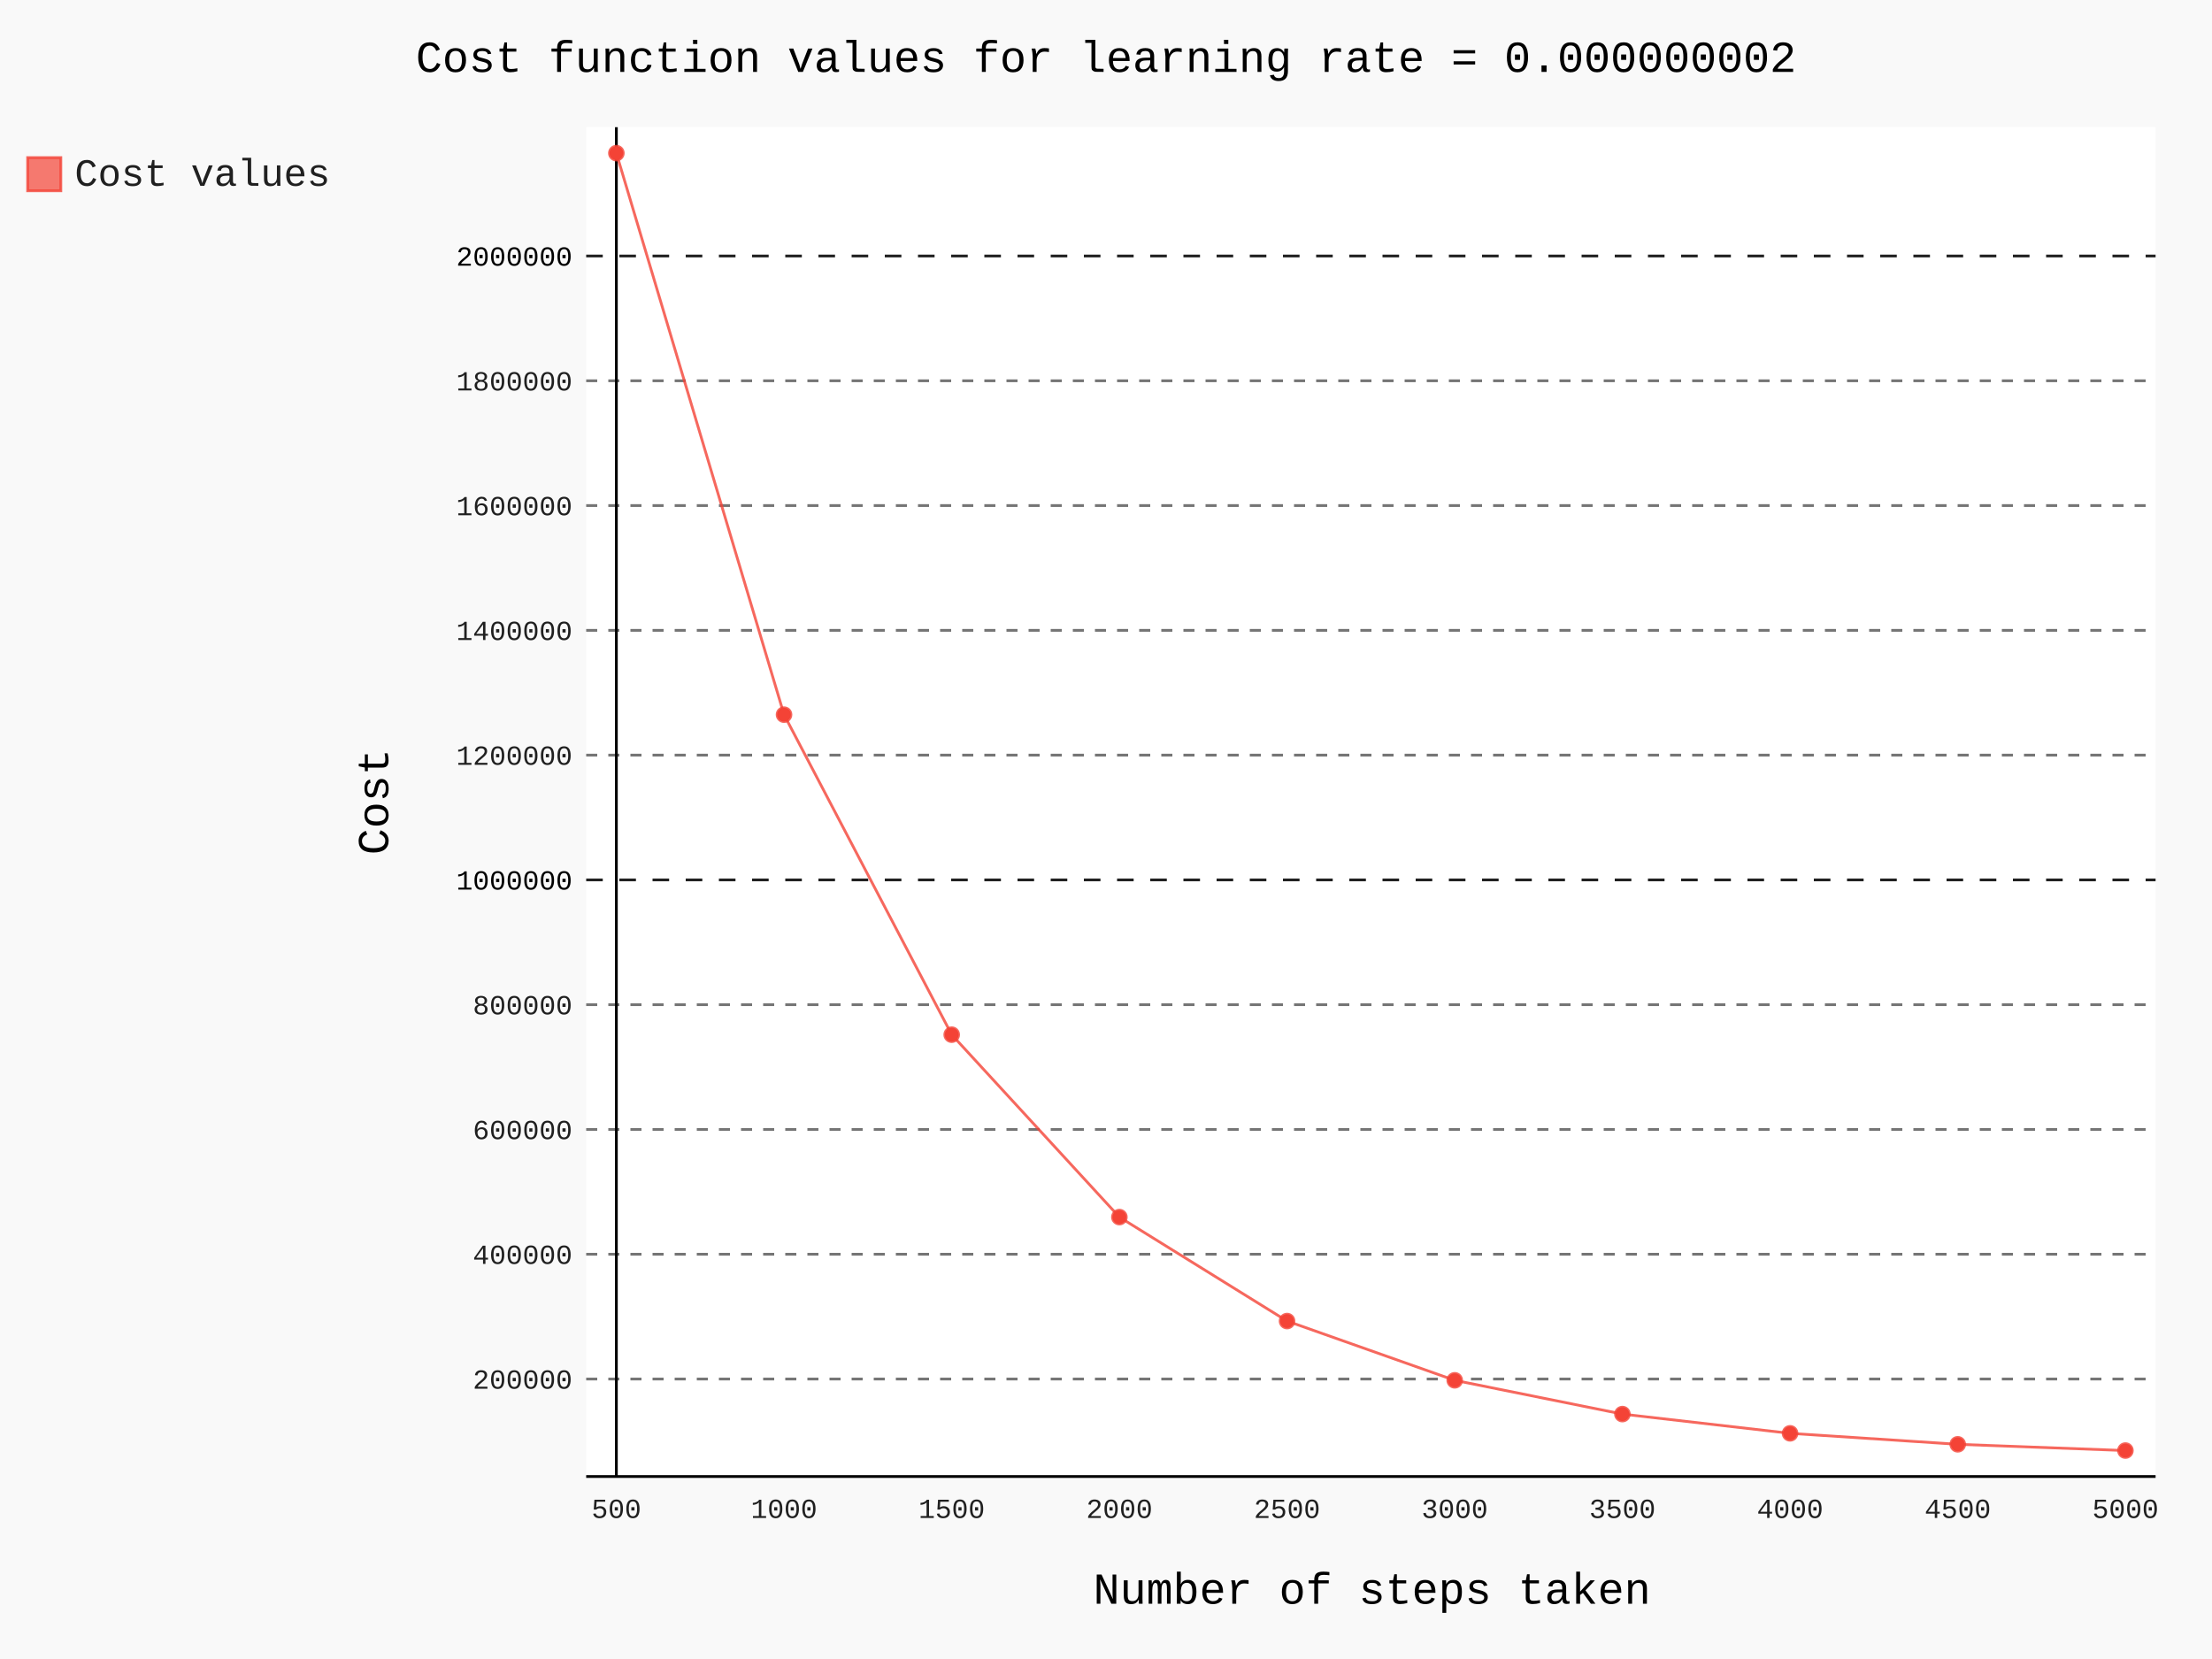
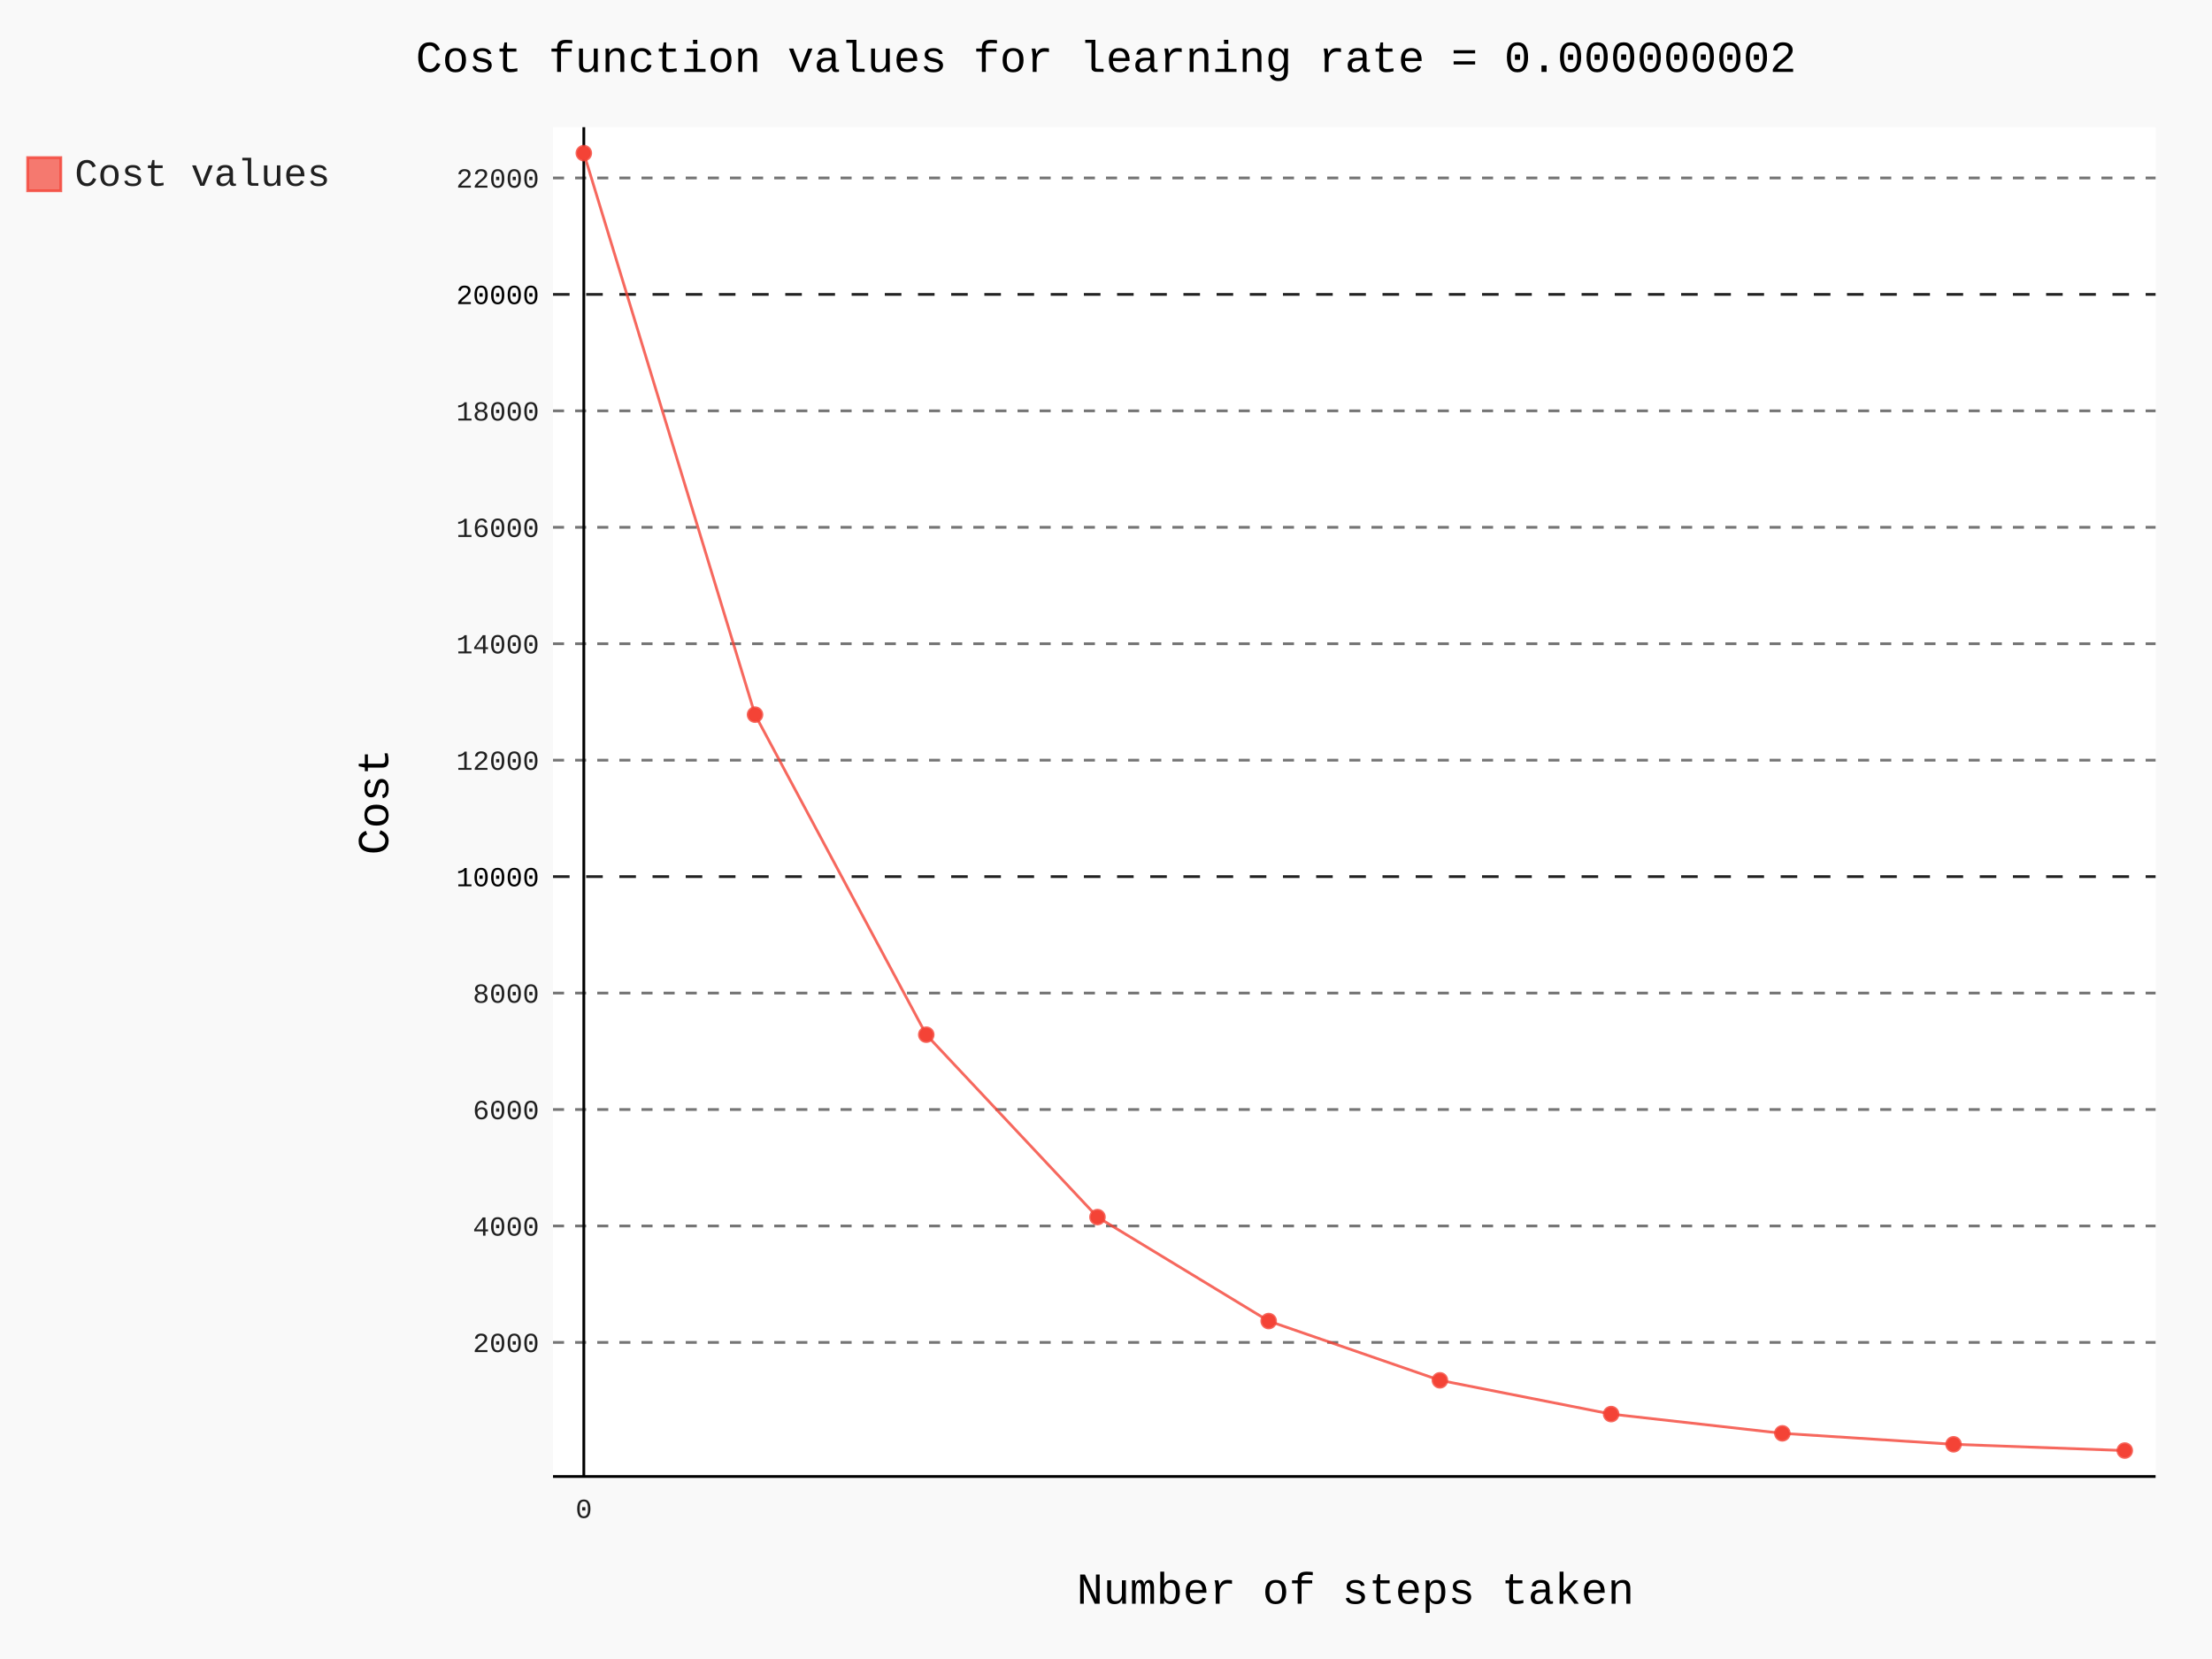
- <svg xmlns="http://www.w3.org/2000/svg" class="pygal-chart" id="chart-37b55b64-8c59-4083-83af-e5bbfdc61d19" viewBox="0 0 800 600">
+ <svg xmlns="http://www.w3.org/2000/svg" class="pygal-chart" id="chart-bfe2f053-63ec-49e4-ba18-09e02ab72bb2" viewBox="0 0 800 600">
  <defs>
-     <style type="text/css">#chart-37b55b64-8c59-4083-83af-e5bbfdc61d19{-webkit-user-select:none;-webkit-font-smoothing:antialiased;font-family:Consolas,"Liberation Mono",Menlo,Courier,monospace}#chart-37b55b64-8c59-4083-83af-e5bbfdc61d19 .title{font-family:Consolas,"Liberation Mono",Menlo,Courier,monospace;font-size:16px}#chart-37b55b64-8c59-4083-83af-e5bbfdc61d19 .legends .legend text{font-family:Consolas,"Liberation Mono",Menlo,Courier,monospace;font-size:14px}#chart-37b55b64-8c59-4083-83af-e5bbfdc61d19 .axis text{font-family:Consolas,"Liberation Mono",Menlo,Courier,monospace;font-size:10px}#chart-37b55b64-8c59-4083-83af-e5bbfdc61d19 .axis text.major{font-family:Consolas,"Liberation Mono",Menlo,Courier,monospace;font-size:10px}#chart-37b55b64-8c59-4083-83af-e5bbfdc61d19 .text-overlay text.value{font-family:Consolas,"Liberation Mono",Menlo,Courier,monospace;font-size:16px}#chart-37b55b64-8c59-4083-83af-e5bbfdc61d19 .text-overlay text.label{font-family:Consolas,"Liberation Mono",Menlo,Courier,monospace;font-size:10px}#chart-37b55b64-8c59-4083-83af-e5bbfdc61d19 .tooltip{font-family:Consolas,"Liberation Mono",Menlo,Courier,monospace;font-size:14px}#chart-37b55b64-8c59-4083-83af-e5bbfdc61d19 text.no_data{font-family:Consolas,"Liberation Mono",Menlo,Courier,monospace;font-size:64px}
- #chart-37b55b64-8c59-4083-83af-e5bbfdc61d19{background-color:rgba(249,249,249,1)}#chart-37b55b64-8c59-4083-83af-e5bbfdc61d19 path,#chart-37b55b64-8c59-4083-83af-e5bbfdc61d19 line,#chart-37b55b64-8c59-4083-83af-e5bbfdc61d19 rect,#chart-37b55b64-8c59-4083-83af-e5bbfdc61d19 circle{-webkit-transition:150ms;-moz-transition:150ms;transition:150ms}#chart-37b55b64-8c59-4083-83af-e5bbfdc61d19 .graph &gt; .background{fill:rgba(249,249,249,1)}#chart-37b55b64-8c59-4083-83af-e5bbfdc61d19 .plot &gt; .background{fill:rgba(255,255,255,1)}#chart-37b55b64-8c59-4083-83af-e5bbfdc61d19 .graph{fill:rgba(0,0,0,.87)}#chart-37b55b64-8c59-4083-83af-e5bbfdc61d19 text.no_data{fill:rgba(0,0,0,1)}#chart-37b55b64-8c59-4083-83af-e5bbfdc61d19 .title{fill:rgba(0,0,0,1)}#chart-37b55b64-8c59-4083-83af-e5bbfdc61d19 .legends .legend text{fill:rgba(0,0,0,.87)}#chart-37b55b64-8c59-4083-83af-e5bbfdc61d19 .legends .legend:hover text{fill:rgba(0,0,0,1)}#chart-37b55b64-8c59-4083-83af-e5bbfdc61d19 .axis .line{stroke:rgba(0,0,0,1)}#chart-37b55b64-8c59-4083-83af-e5bbfdc61d19 .axis .guide.line{stroke:rgba(0,0,0,.54)}#chart-37b55b64-8c59-4083-83af-e5bbfdc61d19 .axis .major.line{stroke:rgba(0,0,0,.87)}#chart-37b55b64-8c59-4083-83af-e5bbfdc61d19 .axis text.major{fill:rgba(0,0,0,1)}#chart-37b55b64-8c59-4083-83af-e5bbfdc61d19 .axis.y .guides:hover .guide.line,#chart-37b55b64-8c59-4083-83af-e5bbfdc61d19 .line-graph .axis.x .guides:hover .guide.line,#chart-37b55b64-8c59-4083-83af-e5bbfdc61d19 .stackedline-graph .axis.x .guides:hover .guide.line,#chart-37b55b64-8c59-4083-83af-e5bbfdc61d19 .xy-graph .axis.x .guides:hover .guide.line{stroke:rgba(0,0,0,1)}#chart-37b55b64-8c59-4083-83af-e5bbfdc61d19 .axis .guides:hover text{fill:rgba(0,0,0,1)}#chart-37b55b64-8c59-4083-83af-e5bbfdc61d19 .reactive{fill-opacity:.7;stroke-opacity:.8}#chart-37b55b64-8c59-4083-83af-e5bbfdc61d19 .ci{stroke:rgba(0,0,0,.87)}#chart-37b55b64-8c59-4083-83af-e5bbfdc61d19 .reactive.active,#chart-37b55b64-8c59-4083-83af-e5bbfdc61d19 .active .reactive{fill-opacity:.8;stroke-opacity:.9;stroke-width:4}#chart-37b55b64-8c59-4083-83af-e5bbfdc61d19 .ci .reactive.active{stroke-width:1.5}#chart-37b55b64-8c59-4083-83af-e5bbfdc61d19 .series text{fill:rgba(0,0,0,1)}#chart-37b55b64-8c59-4083-83af-e5bbfdc61d19 .tooltip rect{fill:rgba(255,255,255,1);stroke:rgba(0,0,0,1);-webkit-transition:opacity 150ms;-moz-transition:opacity 150ms;transition:opacity 150ms}#chart-37b55b64-8c59-4083-83af-e5bbfdc61d19 .tooltip .label{fill:rgba(0,0,0,.87)}#chart-37b55b64-8c59-4083-83af-e5bbfdc61d19 .tooltip .label{fill:rgba(0,0,0,.87)}#chart-37b55b64-8c59-4083-83af-e5bbfdc61d19 .tooltip .legend{font-size:.8em;fill:rgba(0,0,0,.54)}#chart-37b55b64-8c59-4083-83af-e5bbfdc61d19 .tooltip .x_label{font-size:.6em;fill:rgba(0,0,0,1)}#chart-37b55b64-8c59-4083-83af-e5bbfdc61d19 .tooltip .xlink{font-size:.5em;text-decoration:underline}#chart-37b55b64-8c59-4083-83af-e5bbfdc61d19 .tooltip .value{font-size:1.5em}#chart-37b55b64-8c59-4083-83af-e5bbfdc61d19 .bound{font-size:.5em}#chart-37b55b64-8c59-4083-83af-e5bbfdc61d19 .max-value{font-size:.75em;fill:rgba(0,0,0,.54)}#chart-37b55b64-8c59-4083-83af-e5bbfdc61d19 .map-element{fill:rgba(255,255,255,1);stroke:rgba(0,0,0,.54) !important}#chart-37b55b64-8c59-4083-83af-e5bbfdc61d19 .map-element .reactive{fill-opacity:inherit;stroke-opacity:inherit}#chart-37b55b64-8c59-4083-83af-e5bbfdc61d19 .color-0,#chart-37b55b64-8c59-4083-83af-e5bbfdc61d19 .color-0 a:visited{stroke:#F44336;fill:#F44336}#chart-37b55b64-8c59-4083-83af-e5bbfdc61d19 .text-overlay .color-0 text{fill:black}
- #chart-37b55b64-8c59-4083-83af-e5bbfdc61d19 text.no_data{text-anchor:middle}#chart-37b55b64-8c59-4083-83af-e5bbfdc61d19 .guide.line{fill:none}#chart-37b55b64-8c59-4083-83af-e5bbfdc61d19 .centered{text-anchor:middle}#chart-37b55b64-8c59-4083-83af-e5bbfdc61d19 .title{text-anchor:middle}#chart-37b55b64-8c59-4083-83af-e5bbfdc61d19 .legends .legend text{fill-opacity:1}#chart-37b55b64-8c59-4083-83af-e5bbfdc61d19 .axis.x text{text-anchor:middle}#chart-37b55b64-8c59-4083-83af-e5bbfdc61d19 .axis.x:not(.web) text[transform]{text-anchor:start}#chart-37b55b64-8c59-4083-83af-e5bbfdc61d19 .axis.x:not(.web) text[transform].backwards{text-anchor:end}#chart-37b55b64-8c59-4083-83af-e5bbfdc61d19 .axis.y text{text-anchor:end}#chart-37b55b64-8c59-4083-83af-e5bbfdc61d19 .axis.y text[transform].backwards{text-anchor:start}#chart-37b55b64-8c59-4083-83af-e5bbfdc61d19 .axis.y2 text{text-anchor:start}#chart-37b55b64-8c59-4083-83af-e5bbfdc61d19 .axis.y2 text[transform].backwards{text-anchor:end}#chart-37b55b64-8c59-4083-83af-e5bbfdc61d19 .axis .guide.line{stroke-dasharray:4,4}#chart-37b55b64-8c59-4083-83af-e5bbfdc61d19 .axis .major.guide.line{stroke-dasharray:6,6}#chart-37b55b64-8c59-4083-83af-e5bbfdc61d19 .horizontal .axis.y .guide.line,#chart-37b55b64-8c59-4083-83af-e5bbfdc61d19 .horizontal .axis.y2 .guide.line,#chart-37b55b64-8c59-4083-83af-e5bbfdc61d19 .vertical .axis.x .guide.line{opacity:0}#chart-37b55b64-8c59-4083-83af-e5bbfdc61d19 .horizontal .axis.always_show .guide.line,#chart-37b55b64-8c59-4083-83af-e5bbfdc61d19 .vertical .axis.always_show .guide.line{opacity:1 !important}#chart-37b55b64-8c59-4083-83af-e5bbfdc61d19 .axis.y .guides:hover .guide.line,#chart-37b55b64-8c59-4083-83af-e5bbfdc61d19 .axis.y2 .guides:hover .guide.line,#chart-37b55b64-8c59-4083-83af-e5bbfdc61d19 .axis.x .guides:hover .guide.line{opacity:1}#chart-37b55b64-8c59-4083-83af-e5bbfdc61d19 .axis .guides:hover text{opacity:1}#chart-37b55b64-8c59-4083-83af-e5bbfdc61d19 .nofill{fill:none}#chart-37b55b64-8c59-4083-83af-e5bbfdc61d19 .subtle-fill{fill-opacity:.2}#chart-37b55b64-8c59-4083-83af-e5bbfdc61d19 .dot{stroke-width:1px;fill-opacity:1}#chart-37b55b64-8c59-4083-83af-e5bbfdc61d19 .dot.active{stroke-width:5px}#chart-37b55b64-8c59-4083-83af-e5bbfdc61d19 .dot.negative{fill:transparent}#chart-37b55b64-8c59-4083-83af-e5bbfdc61d19 text,#chart-37b55b64-8c59-4083-83af-e5bbfdc61d19 tspan{stroke:none !important}#chart-37b55b64-8c59-4083-83af-e5bbfdc61d19 .series text.active{opacity:1}#chart-37b55b64-8c59-4083-83af-e5bbfdc61d19 .tooltip rect{fill-opacity:.95;stroke-width:.5}#chart-37b55b64-8c59-4083-83af-e5bbfdc61d19 .tooltip text{fill-opacity:1}#chart-37b55b64-8c59-4083-83af-e5bbfdc61d19 .showable{visibility:hidden}#chart-37b55b64-8c59-4083-83af-e5bbfdc61d19 .showable.shown{visibility:visible}#chart-37b55b64-8c59-4083-83af-e5bbfdc61d19 .gauge-background{fill:rgba(229,229,229,1);stroke:none}#chart-37b55b64-8c59-4083-83af-e5bbfdc61d19 .bg-lines{stroke:rgba(249,249,249,1);stroke-width:2px}</style>
+     <style type="text/css">#chart-bfe2f053-63ec-49e4-ba18-09e02ab72bb2{-webkit-user-select:none;-webkit-font-smoothing:antialiased;font-family:Consolas,"Liberation Mono",Menlo,Courier,monospace}#chart-bfe2f053-63ec-49e4-ba18-09e02ab72bb2 .title{font-family:Consolas,"Liberation Mono",Menlo,Courier,monospace;font-size:16px}#chart-bfe2f053-63ec-49e4-ba18-09e02ab72bb2 .legends .legend text{font-family:Consolas,"Liberation Mono",Menlo,Courier,monospace;font-size:14px}#chart-bfe2f053-63ec-49e4-ba18-09e02ab72bb2 .axis text{font-family:Consolas,"Liberation Mono",Menlo,Courier,monospace;font-size:10px}#chart-bfe2f053-63ec-49e4-ba18-09e02ab72bb2 .axis text.major{font-family:Consolas,"Liberation Mono",Menlo,Courier,monospace;font-size:10px}#chart-bfe2f053-63ec-49e4-ba18-09e02ab72bb2 .text-overlay text.value{font-family:Consolas,"Liberation Mono",Menlo,Courier,monospace;font-size:16px}#chart-bfe2f053-63ec-49e4-ba18-09e02ab72bb2 .text-overlay text.label{font-family:Consolas,"Liberation Mono",Menlo,Courier,monospace;font-size:10px}#chart-bfe2f053-63ec-49e4-ba18-09e02ab72bb2 .tooltip{font-family:Consolas,"Liberation Mono",Menlo,Courier,monospace;font-size:14px}#chart-bfe2f053-63ec-49e4-ba18-09e02ab72bb2 text.no_data{font-family:Consolas,"Liberation Mono",Menlo,Courier,monospace;font-size:64px}
+ #chart-bfe2f053-63ec-49e4-ba18-09e02ab72bb2{background-color:rgba(249,249,249,1)}#chart-bfe2f053-63ec-49e4-ba18-09e02ab72bb2 path,#chart-bfe2f053-63ec-49e4-ba18-09e02ab72bb2 line,#chart-bfe2f053-63ec-49e4-ba18-09e02ab72bb2 rect,#chart-bfe2f053-63ec-49e4-ba18-09e02ab72bb2 circle{-webkit-transition:150ms;-moz-transition:150ms;transition:150ms}#chart-bfe2f053-63ec-49e4-ba18-09e02ab72bb2 .graph &gt; .background{fill:rgba(249,249,249,1)}#chart-bfe2f053-63ec-49e4-ba18-09e02ab72bb2 .plot &gt; .background{fill:rgba(255,255,255,1)}#chart-bfe2f053-63ec-49e4-ba18-09e02ab72bb2 .graph{fill:rgba(0,0,0,.87)}#chart-bfe2f053-63ec-49e4-ba18-09e02ab72bb2 text.no_data{fill:rgba(0,0,0,1)}#chart-bfe2f053-63ec-49e4-ba18-09e02ab72bb2 .title{fill:rgba(0,0,0,1)}#chart-bfe2f053-63ec-49e4-ba18-09e02ab72bb2 .legends .legend text{fill:rgba(0,0,0,.87)}#chart-bfe2f053-63ec-49e4-ba18-09e02ab72bb2 .legends .legend:hover text{fill:rgba(0,0,0,1)}#chart-bfe2f053-63ec-49e4-ba18-09e02ab72bb2 .axis .line{stroke:rgba(0,0,0,1)}#chart-bfe2f053-63ec-49e4-ba18-09e02ab72bb2 .axis .guide.line{stroke:rgba(0,0,0,.54)}#chart-bfe2f053-63ec-49e4-ba18-09e02ab72bb2 .axis .major.line{stroke:rgba(0,0,0,.87)}#chart-bfe2f053-63ec-49e4-ba18-09e02ab72bb2 .axis text.major{fill:rgba(0,0,0,1)}#chart-bfe2f053-63ec-49e4-ba18-09e02ab72bb2 .axis.y .guides:hover .guide.line,#chart-bfe2f053-63ec-49e4-ba18-09e02ab72bb2 .line-graph .axis.x .guides:hover .guide.line,#chart-bfe2f053-63ec-49e4-ba18-09e02ab72bb2 .stackedline-graph .axis.x .guides:hover .guide.line,#chart-bfe2f053-63ec-49e4-ba18-09e02ab72bb2 .xy-graph .axis.x .guides:hover .guide.line{stroke:rgba(0,0,0,1)}#chart-bfe2f053-63ec-49e4-ba18-09e02ab72bb2 .axis .guides:hover text{fill:rgba(0,0,0,1)}#chart-bfe2f053-63ec-49e4-ba18-09e02ab72bb2 .reactive{fill-opacity:.7;stroke-opacity:.8}#chart-bfe2f053-63ec-49e4-ba18-09e02ab72bb2 .ci{stroke:rgba(0,0,0,.87)}#chart-bfe2f053-63ec-49e4-ba18-09e02ab72bb2 .reactive.active,#chart-bfe2f053-63ec-49e4-ba18-09e02ab72bb2 .active .reactive{fill-opacity:.8;stroke-opacity:.9;stroke-width:4}#chart-bfe2f053-63ec-49e4-ba18-09e02ab72bb2 .ci .reactive.active{stroke-width:1.5}#chart-bfe2f053-63ec-49e4-ba18-09e02ab72bb2 .series text{fill:rgba(0,0,0,1)}#chart-bfe2f053-63ec-49e4-ba18-09e02ab72bb2 .tooltip rect{fill:rgba(255,255,255,1);stroke:rgba(0,0,0,1);-webkit-transition:opacity 150ms;-moz-transition:opacity 150ms;transition:opacity 150ms}#chart-bfe2f053-63ec-49e4-ba18-09e02ab72bb2 .tooltip .label{fill:rgba(0,0,0,.87)}#chart-bfe2f053-63ec-49e4-ba18-09e02ab72bb2 .tooltip .label{fill:rgba(0,0,0,.87)}#chart-bfe2f053-63ec-49e4-ba18-09e02ab72bb2 .tooltip .legend{font-size:.8em;fill:rgba(0,0,0,.54)}#chart-bfe2f053-63ec-49e4-ba18-09e02ab72bb2 .tooltip .x_label{font-size:.6em;fill:rgba(0,0,0,1)}#chart-bfe2f053-63ec-49e4-ba18-09e02ab72bb2 .tooltip .xlink{font-size:.5em;text-decoration:underline}#chart-bfe2f053-63ec-49e4-ba18-09e02ab72bb2 .tooltip .value{font-size:1.5em}#chart-bfe2f053-63ec-49e4-ba18-09e02ab72bb2 .bound{font-size:.5em}#chart-bfe2f053-63ec-49e4-ba18-09e02ab72bb2 .max-value{font-size:.75em;fill:rgba(0,0,0,.54)}#chart-bfe2f053-63ec-49e4-ba18-09e02ab72bb2 .map-element{fill:rgba(255,255,255,1);stroke:rgba(0,0,0,.54) !important}#chart-bfe2f053-63ec-49e4-ba18-09e02ab72bb2 .map-element .reactive{fill-opacity:inherit;stroke-opacity:inherit}#chart-bfe2f053-63ec-49e4-ba18-09e02ab72bb2 .color-0,#chart-bfe2f053-63ec-49e4-ba18-09e02ab72bb2 .color-0 a:visited{stroke:#F44336;fill:#F44336}#chart-bfe2f053-63ec-49e4-ba18-09e02ab72bb2 .text-overlay .color-0 text{fill:black}
+ #chart-bfe2f053-63ec-49e4-ba18-09e02ab72bb2 text.no_data{text-anchor:middle}#chart-bfe2f053-63ec-49e4-ba18-09e02ab72bb2 .guide.line{fill:none}#chart-bfe2f053-63ec-49e4-ba18-09e02ab72bb2 .centered{text-anchor:middle}#chart-bfe2f053-63ec-49e4-ba18-09e02ab72bb2 .title{text-anchor:middle}#chart-bfe2f053-63ec-49e4-ba18-09e02ab72bb2 .legends .legend text{fill-opacity:1}#chart-bfe2f053-63ec-49e4-ba18-09e02ab72bb2 .axis.x text{text-anchor:middle}#chart-bfe2f053-63ec-49e4-ba18-09e02ab72bb2 .axis.x:not(.web) text[transform]{text-anchor:start}#chart-bfe2f053-63ec-49e4-ba18-09e02ab72bb2 .axis.x:not(.web) text[transform].backwards{text-anchor:end}#chart-bfe2f053-63ec-49e4-ba18-09e02ab72bb2 .axis.y text{text-anchor:end}#chart-bfe2f053-63ec-49e4-ba18-09e02ab72bb2 .axis.y text[transform].backwards{text-anchor:start}#chart-bfe2f053-63ec-49e4-ba18-09e02ab72bb2 .axis.y2 text{text-anchor:start}#chart-bfe2f053-63ec-49e4-ba18-09e02ab72bb2 .axis.y2 text[transform].backwards{text-anchor:end}#chart-bfe2f053-63ec-49e4-ba18-09e02ab72bb2 .axis .guide.line{stroke-dasharray:4,4}#chart-bfe2f053-63ec-49e4-ba18-09e02ab72bb2 .axis .major.guide.line{stroke-dasharray:6,6}#chart-bfe2f053-63ec-49e4-ba18-09e02ab72bb2 .horizontal .axis.y .guide.line,#chart-bfe2f053-63ec-49e4-ba18-09e02ab72bb2 .horizontal .axis.y2 .guide.line,#chart-bfe2f053-63ec-49e4-ba18-09e02ab72bb2 .vertical .axis.x .guide.line{opacity:0}#chart-bfe2f053-63ec-49e4-ba18-09e02ab72bb2 .horizontal .axis.always_show .guide.line,#chart-bfe2f053-63ec-49e4-ba18-09e02ab72bb2 .vertical .axis.always_show .guide.line{opacity:1 !important}#chart-bfe2f053-63ec-49e4-ba18-09e02ab72bb2 .axis.y .guides:hover .guide.line,#chart-bfe2f053-63ec-49e4-ba18-09e02ab72bb2 .axis.y2 .guides:hover .guide.line,#chart-bfe2f053-63ec-49e4-ba18-09e02ab72bb2 .axis.x .guides:hover .guide.line{opacity:1}#chart-bfe2f053-63ec-49e4-ba18-09e02ab72bb2 .axis .guides:hover text{opacity:1}#chart-bfe2f053-63ec-49e4-ba18-09e02ab72bb2 .nofill{fill:none}#chart-bfe2f053-63ec-49e4-ba18-09e02ab72bb2 .subtle-fill{fill-opacity:.2}#chart-bfe2f053-63ec-49e4-ba18-09e02ab72bb2 .dot{stroke-width:1px;fill-opacity:1}#chart-bfe2f053-63ec-49e4-ba18-09e02ab72bb2 .dot.active{stroke-width:5px}#chart-bfe2f053-63ec-49e4-ba18-09e02ab72bb2 .dot.negative{fill:transparent}#chart-bfe2f053-63ec-49e4-ba18-09e02ab72bb2 text,#chart-bfe2f053-63ec-49e4-ba18-09e02ab72bb2 tspan{stroke:none !important}#chart-bfe2f053-63ec-49e4-ba18-09e02ab72bb2 .series text.active{opacity:1}#chart-bfe2f053-63ec-49e4-ba18-09e02ab72bb2 .tooltip rect{fill-opacity:.95;stroke-width:.5}#chart-bfe2f053-63ec-49e4-ba18-09e02ab72bb2 .tooltip text{fill-opacity:1}#chart-bfe2f053-63ec-49e4-ba18-09e02ab72bb2 .showable{visibility:hidden}#chart-bfe2f053-63ec-49e4-ba18-09e02ab72bb2 .showable.shown{visibility:visible}#chart-bfe2f053-63ec-49e4-ba18-09e02ab72bb2 .gauge-background{fill:rgba(229,229,229,1);stroke:none}#chart-bfe2f053-63ec-49e4-ba18-09e02ab72bb2 .bg-lines{stroke:rgba(249,249,249,1);stroke-width:2px}</style>
  </defs>
  <g class="graph line-graph vertical">
    <rect class="background" height="600" width="800" x="0" y="0" />
-     <g class="plot" transform="translate(212, 46)">
-       <rect class="background" height="488" width="567.6" x="0" y="0" />
+     <g class="plot" transform="translate(200, 46)">
+       <rect class="background" height="488" width="579.6" x="0" y="0" />
      <g class="axis y always_show">
-         <path class="line" d="M0 488 h567.6" />
+         <path class="line" d="M0 488 h579.6" />
        <g class="guides">
-           <path class="guide line" d="M0 452.742 h567.6" />
-           <text class="" x="-5" y="456.242">200000</text>
+           <path class="guide line" d="M0 439.5 h579.6" />
+           <text class="" x="-5" y="443">2000</text>
        </g>
        <g class="guides">
-           <path class="guide line" d="M0 407.613 h567.6" />
-           <text class="" x="-5" y="411.113">400000</text>
+           <path class="guide line" d="M0 397.386 h579.6" />
+           <text class="" x="-5" y="400.886">4000</text>
        </g>
        <g class="guides">
-           <path class="guide line" d="M0 362.485 h567.6" />
-           <text class="" x="-5" y="365.985">600000</text>
+           <path class="guide line" d="M0 355.272 h579.6" />
+           <text class="" x="-5" y="358.772">6000</text>
        </g>
        <g class="guides">
-           <path class="guide line" d="M0 317.356 h567.6" />
-           <text class="" x="-5" y="320.856">800000</text>
+           <path class="guide line" d="M0 313.159 h579.6" />
+           <text class="" x="-5" y="316.659">8000</text>
        </g>
        <g class="guides">
-           <path class="major guide line" d="M0 272.228 h567.6" />
-           <text class="major" x="-5" y="275.728">1000000</text>
+           <path class="major guide line" d="M0 271.045 h579.6" />
+           <text class="major" x="-5" y="274.545">10000</text>
        </g>
        <g class="guides">
-           <path class="guide line" d="M0 227.099 h567.6" />
-           <text class="" x="-5" y="230.599">1200000</text>
+           <path class="guide line" d="M0 228.931 h579.6" />
+           <text class="" x="-5" y="232.431">12000</text>
        </g>
        <g class="guides">
-           <path class="guide line" d="M0 181.971 h567.6" />
-           <text class="" x="-5" y="185.471">1400000</text>
+           <path class="guide line" d="M0 186.817 h579.6" />
+           <text class="" x="-5" y="190.317">14000</text>
        </g>
        <g class="guides">
-           <path class="guide line" d="M0 136.842 h567.6" />
-           <text class="" x="-5" y="140.342">1600000</text>
+           <path class="guide line" d="M0 144.704 h579.6" />
+           <text class="" x="-5" y="148.204">16000</text>
        </g>
        <g class="guides">
-           <path class="guide line" d="M0 91.714 h567.6" />
-           <text class="" x="-5" y="95.214">1800000</text>
+           <path class="guide line" d="M0 102.59 h579.6" />
+           <text class="" x="-5" y="106.09">18000</text>
        </g>
        <g class="guides">
-           <path class="major guide line" d="M0 46.585 h567.6" />
-           <text class="major" x="-5" y="50.085">2000000</text>
+           <path class="major guide line" d="M0 60.476 h579.6" />
+           <text class="major" x="-5" y="63.976">20000</text>
+         </g>
+         <g class="guides">
+           <path class="guide line" d="M0 18.362 h579.6" />
+           <text class="" x="-5" y="21.862">22000</text>
        </g>
      </g>
      <g class="axis x">
        <g class="guides">
-           <path class="line" d="M10.915 0 v488" />
-           <text class="" x="10.915" y="503.0">500</text>
-         </g>
-         <g class="guides">
-           <path class="guide line" d="M71.556 0 v488" />
-           <text class="" x="71.556" y="503.0">1000</text>
-         </g>
-         <g class="guides">
-           <path class="guide line" d="M132.197 0 v488" />
-           <text class="" x="132.197" y="503.0">1500</text>
-         </g>
-         <g class="guides">
-           <path class="guide line" d="M192.838 0 v488" />
-           <text class="" x="192.838" y="503.0">2000</text>
-         </g>
-         <g class="guides">
-           <path class="guide line" d="M253.479 0 v488" />
-           <text class="" x="253.479" y="503.0">2500</text>
-         </g>
-         <g class="guides">
-           <path class="guide line" d="M314.121 0 v488" />
-           <text class="" x="314.121" y="503.0">3000</text>
-         </g>
-         <g class="guides">
-           <path class="guide line" d="M374.762 0 v488" />
-           <text class="" x="374.762" y="503.0">3500</text>
-         </g>
-         <g class="guides">
-           <path class="guide line" d="M435.403 0 v488" />
-           <text class="" x="435.403" y="503.0">4000</text>
-         </g>
-         <g class="guides">
-           <path class="guide line" d="M496.044 0 v488" />
-           <text class="" x="496.044" y="503.0">4500</text>
-         </g>
-         <g class="guides">
-           <path class="guide line" d="M556.685 0 v488" />
-           <text class="" x="556.685" y="503.0">5000</text>
+           <path class="axis line" d="M11.146 0 v488" />
+           <text class="" x="11.146" y="503.0">0</text>
        </g>
      </g>
      <g class="series serie-0 color-0">
-         <path class="line reactive nofill" d="M10.915 9.385 L71.556 212.463 132.197 328.209 192.838 394.179 253.479 431.779 314.121 453.21 374.762 465.424 435.403 472.386 496.044 476.354 556.685 478.615" />
+         <path class="line reactive nofill" d="M11.146 9.385 L73.069 212.463 134.992 328.209 196.915 394.179 258.838 431.779 320.762 453.21 382.685 465.424 444.608 472.386 506.531 476.354 568.454 478.615" />
      </g>
    </g>
    <g class="titles">
      <text class="title plot_title" x="400.0" y="26">Cost function values for learning rate = 0.000000002</text>
-       <text class="title" x="496.2" y="580">Number of steps taken</text>
+       <text class="title" x="490.2" y="580">Number of steps taken</text>
      <text class="title" transform="rotate(-90 114.4 290)" x="114.4" y="316.0">Cost</text>
    </g>
-     <g class="plot overlay" transform="translate(212, 46)">
+     <g class="plot overlay" transform="translate(200, 46)">
      <g class="series serie-0 color-0">
        <g class="dots">
-           <circle class="dot reactive tooltip-trigger" cx="10.915" cy="9.385" r="2.5" />
+           <circle class="dot reactive tooltip-trigger" cx="11.146" cy="9.385" r="2.5" />
        </g>
        <g class="dots">
-           <circle class="dot reactive tooltip-trigger" cx="71.556" cy="212.463" r="2.5" />
+           <circle class="dot reactive tooltip-trigger" cx="73.069" cy="212.463" r="2.5" />
        </g>
        <g class="dots">
-           <circle class="dot reactive tooltip-trigger" cx="132.197" cy="328.209" r="2.5" />
+           <circle class="dot reactive tooltip-trigger" cx="134.992" cy="328.209" r="2.5" />
        </g>
        <g class="dots">
-           <circle class="dot reactive tooltip-trigger" cx="192.838" cy="394.179" r="2.5" />
+           <circle class="dot reactive tooltip-trigger" cx="196.915" cy="394.179" r="2.5" />
        </g>
        <g class="dots">
-           <circle class="dot reactive tooltip-trigger" cx="253.479" cy="431.779" r="2.5" />
+           <circle class="dot reactive tooltip-trigger" cx="258.838" cy="431.779" r="2.5" />
        </g>
        <g class="dots">
-           <circle class="dot reactive tooltip-trigger" cx="314.121" cy="453.21" r="2.5" />
+           <circle class="dot reactive tooltip-trigger" cx="320.762" cy="453.21" r="2.5" />
        </g>
        <g class="dots">
-           <circle class="dot reactive tooltip-trigger" cx="374.762" cy="465.424" r="2.5" />
+           <circle class="dot reactive tooltip-trigger" cx="382.685" cy="465.424" r="2.5" />
        </g>
        <g class="dots">
-           <circle class="dot reactive tooltip-trigger" cx="435.403" cy="472.386" r="2.5" />
+           <circle class="dot reactive tooltip-trigger" cx="444.608" cy="472.386" r="2.5" />
        </g>
        <g class="dots">
-           <circle class="dot reactive tooltip-trigger" cx="496.044" cy="476.354" r="2.5" />
+           <circle class="dot reactive tooltip-trigger" cx="506.531" cy="476.354" r="2.5" />
        </g>
        <g class="dots">
-           <circle class="dot reactive tooltip-trigger" cx="556.685" cy="478.615" r="2.5" />
+           <circle class="dot reactive tooltip-trigger" cx="568.454" cy="478.615" r="2.5" />
        </g>
      </g>
    </g>
-     <g class="plot text-overlay" transform="translate(212, 46)">
+     <g class="plot text-overlay" transform="translate(200, 46)">
      <g class="series serie-0 color-0" />
    </g>
-     <g class="plot tooltip-overlay" transform="translate(212, 46)">
+     <g class="plot tooltip-overlay" transform="translate(200, 46)">
      <g class="tooltip" style="opacity: 0" transform="translate(0 0)">
        <rect class="tooltip-box" height="0" rx="0" ry="0" width="0" />
        <g class="text" />
      </g>
    </g>
    <g class="legends" transform="translate(10, 56)">
      <g class="legend reactive activate-serie" id="activate-serie-0">
        <rect class="color-0 reactive" height="12" width="12" x="0.0" y="1.0" />
        <text x="17.0" y="11.2">Cost values</text>
      </g>
    </g>
    <g class="legends" transform="translate(790, 56)" />
  </g>
</svg>
